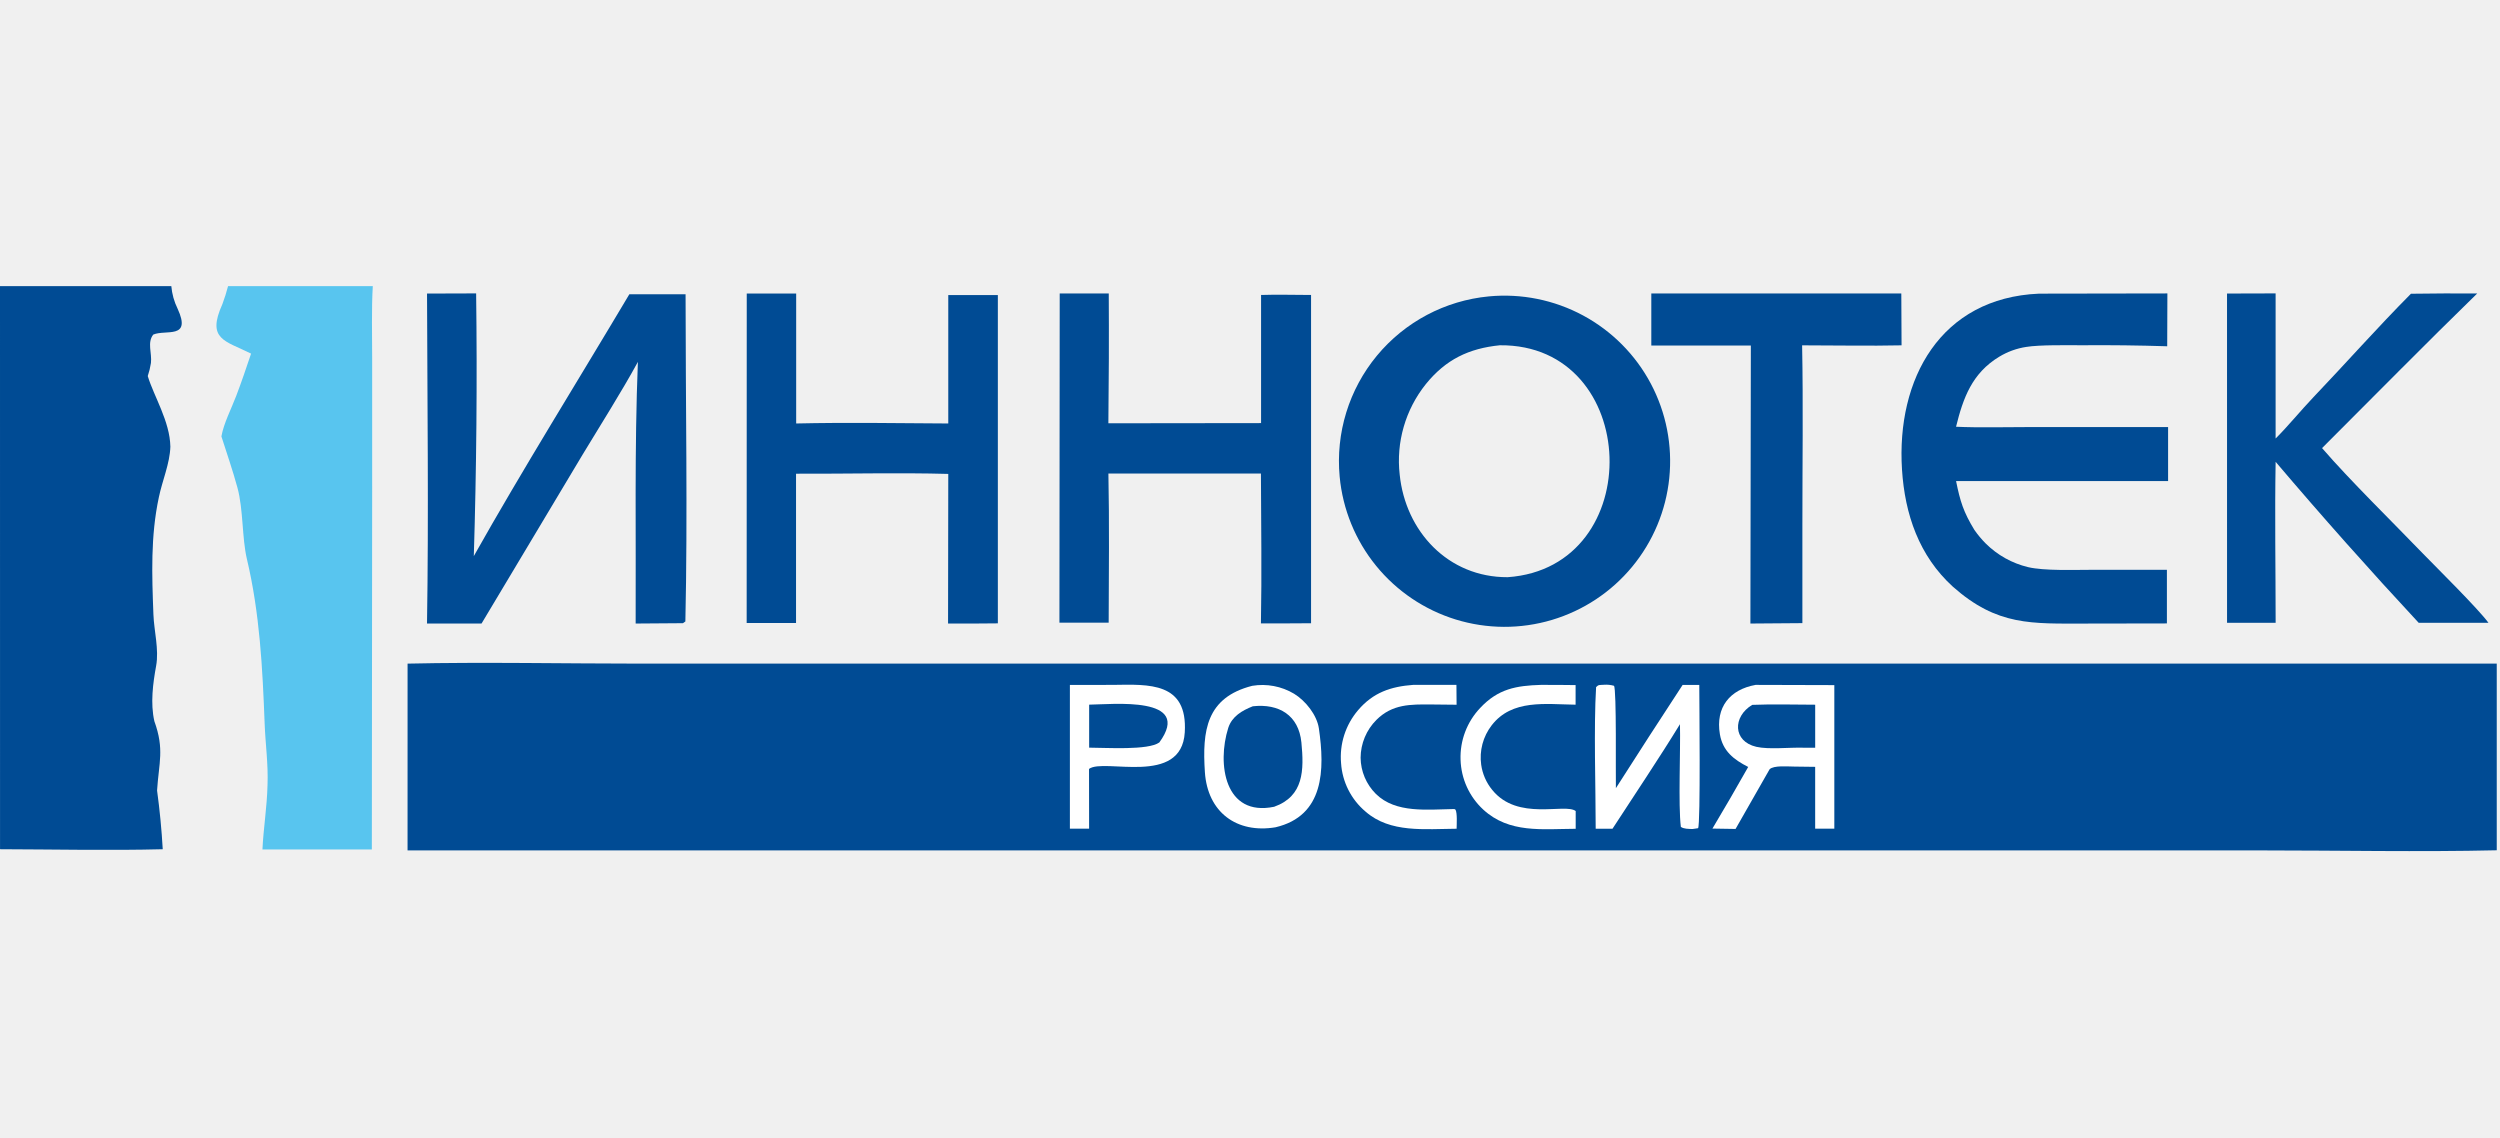
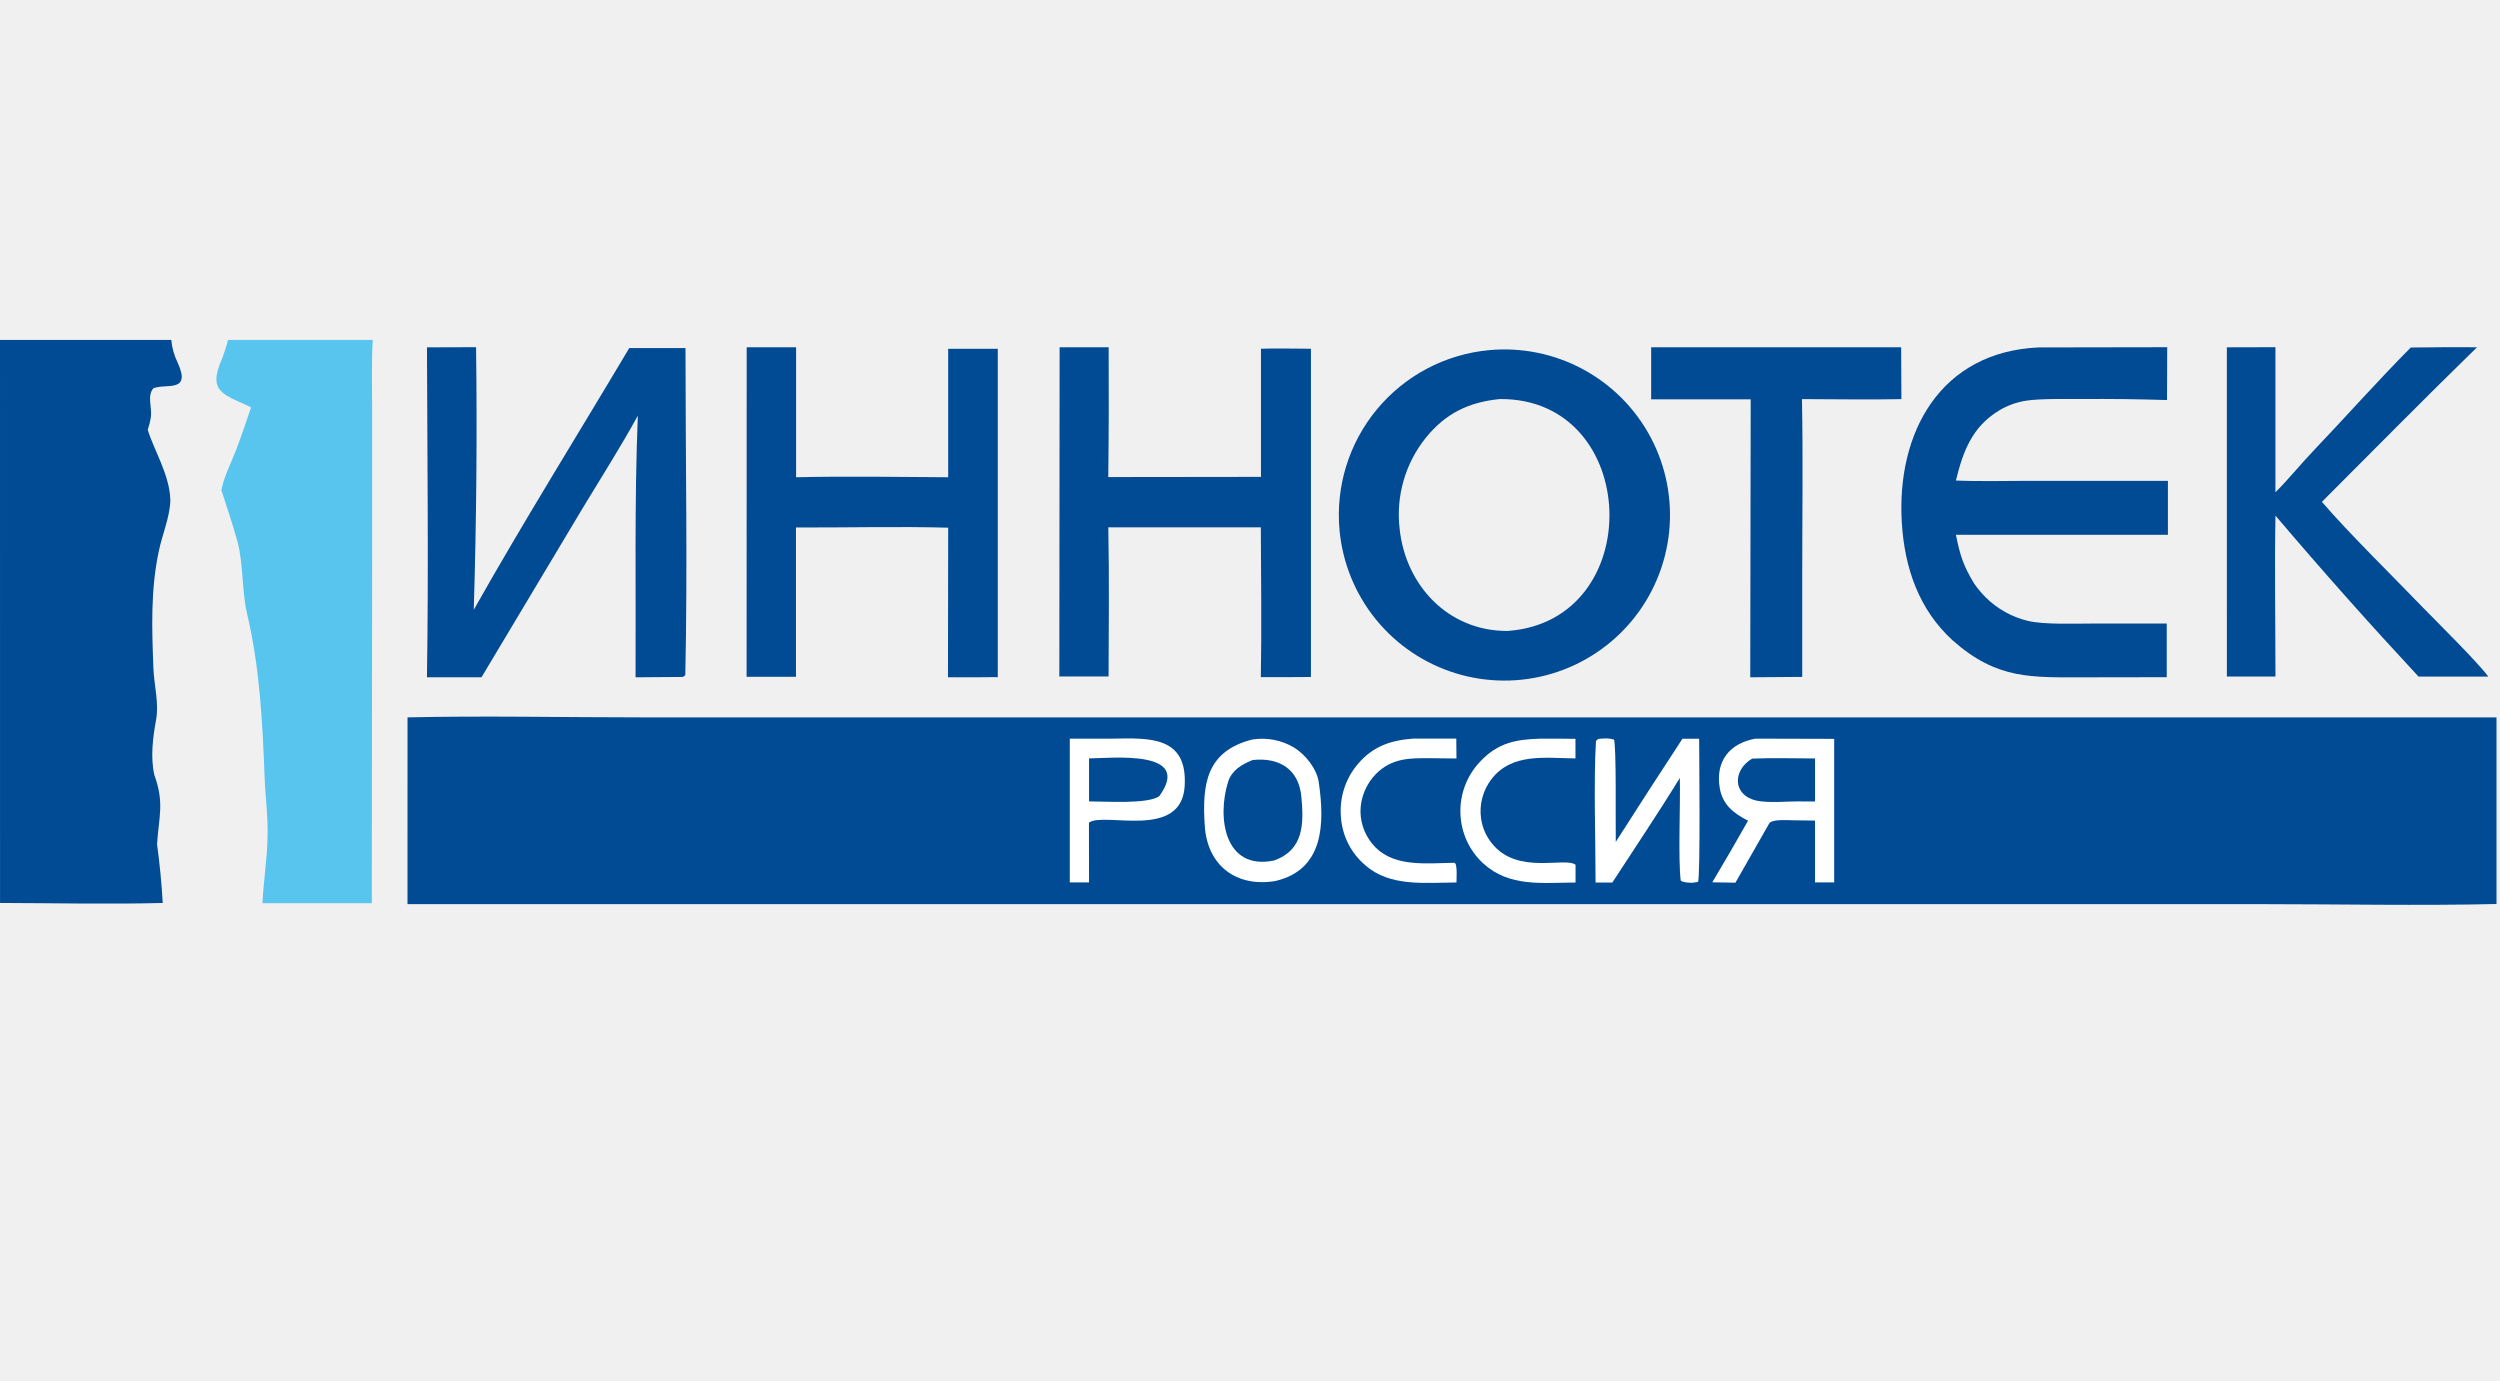
- <svg xmlns="http://www.w3.org/2000/svg" width="255" height="116" viewBox="0 0 255 116" fill="none">
-   <path d="M41.573 67.69C49.241 67.516 57.676 67.69 65.413 67.69H254.668V86.728C246.923 86.912 238.449 86.742 230.66 86.742H41.57L41.573 67.69Z" fill="#004B94" />
-   <path d="M127.728 69.953C129.201 69.71 130.712 69.995 131.993 70.76C133.161 71.47 134.328 72.927 134.526 74.3C135.137 78.504 135.077 83.212 130.104 84.383C126.132 85.043 123.172 82.841 122.899 78.763C122.619 74.529 123.034 71.151 127.728 69.953Z" fill="white" />
-   <path d="M127.787 72.04C130.458 71.748 132.467 72.954 132.743 75.729C133.018 78.554 132.99 81.213 129.962 82.29C124.907 83.336 124.122 77.921 125.282 74.245C125.664 73.067 126.691 72.475 127.787 72.04Z" fill="#004B94" />
-   <path d="M179.07 69.859L187.101 69.882V84.526H185.147V78.218L183.029 78.191C182.366 78.191 180.926 78.045 180.499 78.466L177.027 84.553L174.668 84.515C175.909 82.435 177.125 80.34 178.316 78.229C176.84 77.478 175.72 76.61 175.428 74.892C174.965 72.136 176.452 70.33 179.07 69.859Z" fill="white" />
-   <path d="M178.726 71.896C180.709 71.811 183.131 71.874 185.149 71.88V76.266H183.944C182.567 76.222 180.397 76.467 179.145 76.175C176.741 75.619 176.719 73.102 178.726 71.896Z" fill="#004B94" />
-   <path d="M113.512 69.859C117.207 69.804 121.155 69.559 120.847 74.699C120.516 80.253 112.587 77.285 111.081 78.43L111.089 84.525H109.129V69.865L113.512 69.859Z" fill="white" />
-   <path d="M111.094 71.875C113.412 71.853 121.746 70.941 118.252 75.729C117.123 76.555 112.812 76.263 111.094 76.26V71.875Z" fill="#004B94" />
-   <path d="M171.626 69.865H173.327C173.327 71.478 173.468 84.038 173.206 84.476L172.631 84.561C172.204 84.542 171.772 84.561 171.447 84.344C171.171 82.1 171.425 76.528 171.356 73.868C169.228 77.351 166.717 81.073 164.473 84.534H162.76C162.76 80.2 162.554 74.212 162.802 70.085C163.063 69.81 163.151 69.884 163.611 69.846C163.953 69.821 164.297 69.856 164.627 69.95C164.902 70.289 164.787 79.165 164.82 80.393C167.068 76.867 169.337 73.358 171.626 69.865Z" fill="white" />
-   <path d="M144.151 69.857H148.556L148.572 71.883L145.998 71.856C143.87 71.842 142.023 71.806 140.393 73.43C139.37 74.454 138.792 75.838 138.782 77.285C138.796 78.674 139.357 80.003 140.343 80.982C142.38 82.987 145.629 82.56 148.344 82.521L148.462 82.587C148.655 82.956 148.581 84.055 148.575 84.531C145.357 84.55 141.794 84.991 139.283 82.78C138.556 82.168 137.961 81.415 137.532 80.566C137.104 79.718 136.851 78.792 136.789 77.844C136.705 76.874 136.815 75.898 137.112 74.971C137.409 74.044 137.887 73.186 138.518 72.445C140.059 70.63 141.871 70.027 144.151 69.857Z" fill="white" />
-   <path d="M157.171 69.859C158.335 69.859 159.541 69.859 160.711 69.879V71.878C157.658 71.839 154.222 71.291 152.146 73.989C151.711 74.554 151.393 75.199 151.21 75.888C151.027 76.576 150.983 77.295 151.081 78.001C151.212 78.943 151.601 79.831 152.204 80.567C154.814 83.802 159.621 81.888 160.72 82.725V84.537C157.308 84.553 153.949 85.024 151.29 82.576C150.585 81.926 150.018 81.141 149.62 80.267C149.223 79.394 149.005 78.45 148.977 77.491C148.943 76.522 149.103 75.556 149.446 74.65C149.79 73.743 150.311 72.914 150.979 72.211C152.807 70.256 154.665 69.934 157.171 69.859Z" fill="white" />
-   <path d="M0 29.186H17.475C17.544 29.984 17.761 30.763 18.113 31.482C19.573 34.651 16.91 33.583 15.635 34.126C14.991 34.932 15.514 36.017 15.396 37.025C15.326 37.477 15.218 37.923 15.071 38.357C15.688 40.416 17.331 42.969 17.378 45.565C17.323 47.288 16.552 49.026 16.2 50.736C15.352 54.695 15.495 58.665 15.649 62.687C15.71 64.339 16.233 66.247 15.925 67.918C15.602 69.697 15.327 71.734 15.745 73.565C16.784 76.445 16.203 77.78 16.021 80.63C16.293 82.618 16.485 84.615 16.599 86.621C11.277 86.764 5.371 86.635 0.003 86.621L0 29.186Z" fill="#004B94" />
-   <path d="M151.862 30.232C155.189 29.916 158.534 30.593 161.476 32.178C164.417 33.764 166.823 36.187 168.388 39.139C169.952 42.092 170.606 45.442 170.266 48.766C169.926 52.091 168.607 55.239 166.477 57.814C164.347 60.389 161.501 62.274 158.3 63.231C155.098 64.188 151.684 64.174 148.49 63.19C145.297 62.207 142.467 60.298 140.358 57.706C138.25 55.114 136.958 51.954 136.646 48.627C136.226 44.17 137.592 39.728 140.445 36.279C143.299 32.83 147.406 30.655 151.862 30.232ZM152.983 35.218C149.828 35.535 147.469 36.664 145.435 39.18C144.404 40.467 143.637 41.946 143.18 43.53C142.722 45.114 142.582 46.773 142.769 48.412C143.358 54.194 147.703 58.898 153.782 58.874C168.126 57.866 167.404 35.084 152.983 35.218Z" fill="#004B94" />
-   <path d="M23.262 29.186H38.025C37.887 31.488 37.961 34.282 37.961 36.62V49.475L37.928 86.643H33.559H26.769C26.874 84.457 27.235 82.326 27.287 80.063C27.372 78.001 27.072 75.872 26.995 73.827C26.778 68.158 26.497 62.555 25.186 57.032C24.674 54.865 24.826 51.969 24.22 49.744C23.749 48.007 23.132 46.237 22.584 44.513C22.816 43.189 23.6 41.68 24.093 40.383C24.644 38.935 25.117 37.539 25.61 36.069C22.945 34.737 21.056 34.635 22.681 31.028C22.907 30.425 23.101 29.81 23.262 29.186Z" fill="#58C5EF" />
-   <path d="M207.982 29.952L221.074 29.93L221.055 35.32C218.158 35.227 215.26 35.192 212.36 35.216C210.873 35.216 208.062 35.161 206.675 35.386C205.7 35.535 204.765 35.875 203.921 36.386C201.144 38.068 200.24 40.596 199.516 43.528C201.81 43.635 204.665 43.561 206.989 43.561H221.145V49.067H199.519C199.935 51.138 200.274 52.225 201.386 54.048C201.732 54.548 202.123 55.016 202.553 55.446C203.739 56.622 205.225 57.452 206.848 57.844C208.5 58.241 211.592 58.12 213.42 58.12H221.024V63.59L212.779 63.604C207.22 63.604 203.737 63.863 199.2 59.849C195.733 56.696 194.294 52.443 194.004 47.905C193.413 38.657 197.931 30.384 207.982 29.952Z" fill="#004B94" />
-   <path d="M43.557 29.943L48.566 29.927C48.681 38.858 48.602 47.789 48.329 56.721C53.246 47.98 59.03 38.698 64.193 30.015H69.928C69.928 40.912 70.148 52.558 69.908 63.389L69.66 63.565L64.837 63.601C64.881 54.769 64.71 45.722 65.065 36.912C63.452 39.877 61.211 43.417 59.435 46.355L49.116 63.601H43.555C43.731 52.561 43.588 40.992 43.557 29.943Z" fill="#004B94" />
-   <path d="M76.168 29.938H81.21V43.195C86.278 43.079 91.639 43.162 96.724 43.195V30.095H101.781V63.582L99.35 63.601H96.702L96.724 48.34C91.79 48.197 86.187 48.34 81.196 48.318V63.549H76.16L76.168 29.938Z" fill="#004B94" />
-   <path d="M108.09 29.935H113.093C113.12 34.34 113.107 38.754 113.054 43.175L128.629 43.156V30.087C130.22 30.029 132.114 30.087 133.728 30.087V63.571L131.288 63.585H128.615C128.709 58.574 128.634 53.326 128.615 48.302H113.057C113.159 53.304 113.101 58.489 113.084 63.513H108.062L108.09 29.935Z" fill="#004B94" />
-   <path d="M227.156 29.941L232.112 29.927V44.728C233.334 43.522 234.722 41.821 235.953 40.532C239.257 37.069 242.544 33.355 245.917 29.962C248.169 29.93 250.423 29.919 252.678 29.932C247.376 35.097 242.087 40.474 236.85 45.705C239.678 48.982 244.099 53.31 247.155 56.481C248.584 57.949 252.805 62.123 253.824 63.527H246.707C241.72 58.163 236.856 52.69 232.115 47.107C232.018 52.492 232.115 58.12 232.115 63.524H227.159L227.156 29.941Z" fill="#004B94" />
-   <path d="M168.434 29.935H193.934L193.959 35.224C190.685 35.298 187.12 35.224 183.816 35.224C183.934 41.245 183.841 47.547 183.843 53.591V63.56L178.541 63.601L178.587 35.243H168.434V29.935Z" fill="#004B94" />
+ <svg xmlns="http://www.w3.org/2000/svg" width="239" height="132" viewBox="0 0 239 132" fill="none">
+   <path d="M38.96 68.581C46.145 68.418 54.051 68.581 61.302 68.581H238.666V86.423C231.408 86.596 223.466 86.436 216.167 86.436H38.957L38.96 68.581Z" fill="#004B94" />
+   <path d="M119.702 70.702C121.082 70.474 122.498 70.742 123.699 71.458C124.793 72.124 125.887 73.489 126.073 74.776C126.645 78.716 126.589 83.128 121.929 84.225C118.206 84.844 115.432 82.78 115.176 78.959C114.913 74.99 115.303 71.824 119.702 70.702Z" fill="white" />
+   <path d="M119.76 72.658C122.263 72.384 124.147 73.514 124.405 76.115C124.663 78.762 124.637 81.255 121.799 82.264C117.061 83.244 116.326 78.169 117.412 74.724C117.771 73.62 118.733 73.065 119.76 72.658Z" fill="#004B94" />
+   <path d="M167.821 70.614L175.348 70.635V84.359H173.516V78.448L171.531 78.422C170.91 78.422 169.56 78.285 169.16 78.68L165.907 84.385L163.695 84.349C164.858 82.4 165.998 80.436 167.114 78.458C165.731 77.754 164.681 76.941 164.407 75.331C163.974 72.748 165.367 71.056 167.821 70.614Z" fill="white" />
+   <path d="M167.498 72.523C169.356 72.443 171.627 72.503 173.518 72.508V76.618H172.388C171.098 76.577 169.065 76.806 167.891 76.533C165.638 76.012 165.617 73.653 167.498 72.523Z" fill="#004B94" />
+   <path d="M106.381 70.614C109.844 70.562 113.544 70.333 113.255 75.15C112.945 80.355 105.514 77.573 104.103 78.646L104.111 84.359H102.273V70.619L106.381 70.614Z" fill="white" />
+   <path d="M104.113 72.503C106.286 72.482 114.096 71.628 110.822 76.115C109.764 76.889 105.723 76.616 104.113 76.613V72.503Z" fill="#004B94" />
+   <path d="M160.845 70.62H162.439C162.439 72.132 162.571 83.903 162.326 84.313L161.787 84.393C161.387 84.375 160.982 84.393 160.677 84.189C160.419 82.086 160.657 76.864 160.592 74.371C158.597 77.635 156.244 81.124 154.141 84.367H152.537C152.537 80.306 152.343 74.694 152.575 70.826C152.82 70.568 152.903 70.638 153.334 70.601C153.654 70.578 153.977 70.611 154.286 70.7C154.544 71.017 154.436 79.335 154.467 80.486C156.574 77.182 158.7 73.893 160.845 70.62Z" fill="white" />
+   <path d="M135.093 70.612H139.221L139.237 72.511L136.824 72.485C134.83 72.472 133.098 72.439 131.571 73.961C130.613 74.92 130.07 76.218 130.061 77.573C130.075 78.876 130.6 80.12 131.524 81.038C133.434 82.917 136.478 82.517 139.022 82.481L139.133 82.543C139.314 82.888 139.244 83.918 139.239 84.364C136.223 84.382 132.884 84.795 130.531 82.723C129.85 82.149 129.292 81.444 128.89 80.649C128.488 79.854 128.251 78.986 128.193 78.097C128.115 77.188 128.218 76.273 128.496 75.405C128.775 74.536 129.222 73.731 129.814 73.037C131.259 71.337 132.956 70.772 135.093 70.612Z" fill="white" />
+   <path d="M147.296 70.614C148.388 70.614 149.518 70.614 150.614 70.632V72.506C147.753 72.47 144.533 71.956 142.587 74.485C142.18 75.014 141.881 75.618 141.71 76.264C141.538 76.909 141.497 77.583 141.589 78.244C141.712 79.127 142.076 79.959 142.642 80.649C145.088 83.681 149.593 81.887 150.622 82.672V84.37C147.425 84.385 144.277 84.826 141.785 82.532C141.124 81.922 140.593 81.187 140.22 80.368C139.848 79.55 139.643 78.665 139.617 77.767C139.586 76.859 139.735 75.953 140.057 75.103C140.379 74.254 140.867 73.477 141.493 72.818C143.207 70.986 144.948 70.684 147.296 70.614Z" fill="white" />
+   <path d="M0 32.496H16.377C16.442 33.245 16.645 33.974 16.975 34.648C18.343 37.618 15.848 36.617 14.653 37.125C14.049 37.881 14.54 38.898 14.429 39.842C14.364 40.267 14.262 40.684 14.124 41.091C14.702 43.021 16.242 45.413 16.286 47.846C16.235 49.462 15.512 51.09 15.182 52.692C14.387 56.402 14.521 60.123 14.666 63.893C14.723 65.441 15.213 67.229 14.924 68.795C14.622 70.462 14.364 72.371 14.756 74.087C15.729 76.786 15.185 78.037 15.014 80.708C15.269 82.571 15.45 84.442 15.556 86.323C10.569 86.457 5.034 86.335 0.003 86.323L0 32.496Z" fill="#004B94" />
+   <path d="M142.324 33.477C145.441 33.18 148.577 33.815 151.333 35.301C154.09 36.787 156.344 39.057 157.81 41.824C159.276 44.591 159.888 47.731 159.57 50.846C159.251 53.961 158.016 56.913 156.02 59.325C154.024 61.738 151.356 63.505 148.356 64.402C145.355 65.299 142.156 65.285 139.164 64.364C136.171 63.442 133.518 61.653 131.542 59.224C129.566 56.794 128.355 53.833 128.062 50.715C127.668 46.538 128.95 42.376 131.624 39.144C134.299 35.911 138.147 33.873 142.324 33.477ZM143.373 38.15C140.417 38.446 138.205 39.504 136.298 41.863C135.332 43.069 134.614 44.454 134.185 45.939C133.756 47.423 133.626 48.978 133.8 50.514C134.352 55.932 138.424 60.342 144.122 60.319C157.564 59.374 156.888 38.024 143.373 38.15Z" fill="#004B94" />
+   <path d="M21.801 32.496H35.636C35.507 34.654 35.577 37.273 35.577 39.463V51.51L35.546 86.343H31.451H25.088C25.186 84.294 25.524 82.297 25.573 80.177C25.653 78.244 25.372 76.249 25.299 74.332C25.096 69.02 24.832 63.769 23.604 58.593C23.124 56.562 23.266 53.848 22.699 51.763C22.257 50.135 21.679 48.476 21.166 46.861C21.383 45.62 22.118 44.206 22.58 42.99C23.096 41.633 23.54 40.325 24.002 38.947C21.504 37.698 19.734 37.603 21.256 34.223C21.468 33.657 21.649 33.081 21.801 32.496Z" fill="#58C5EF" />
+   <path d="M194.917 33.214L207.186 33.193L207.168 38.245C204.454 38.157 201.738 38.125 199.02 38.147C197.627 38.147 194.992 38.096 193.692 38.307C192.779 38.447 191.902 38.765 191.112 39.244C188.508 40.82 187.662 43.189 186.983 45.937C189.133 46.038 191.808 45.968 193.986 45.968H207.253V51.128H186.986C187.375 53.069 187.693 54.088 188.735 55.796C189.06 56.265 189.426 56.703 189.829 57.107C190.941 58.209 192.333 58.986 193.854 59.354C195.403 59.726 198.3 59.612 200.013 59.612H207.14V64.739L199.412 64.752C194.203 64.752 190.939 64.994 186.687 61.233C183.438 58.278 182.089 54.292 181.818 50.039C181.263 41.373 185.497 33.619 194.917 33.214Z" fill="#004B94" />
+   <path d="M40.819 33.206L45.512 33.191C45.621 41.561 45.547 49.931 45.291 58.301C49.899 50.109 55.32 41.411 60.158 33.273H65.532C65.532 43.486 65.739 54.4 65.514 64.55L65.282 64.716L60.761 64.749C60.803 56.472 60.643 47.993 60.976 39.736C59.464 42.515 57.363 45.834 55.699 48.587L46.029 64.749H40.816C40.981 54.403 40.847 43.56 40.819 33.206Z" fill="#004B94" />
+   <path d="M71.383 33.201H76.107V45.625C80.857 45.517 85.881 45.594 90.647 45.625V33.348H95.387V64.731L93.108 64.749H90.626L90.647 50.447C86.023 50.313 80.772 50.447 76.094 50.427V64.7H71.375L71.383 33.201Z" fill="#004B94" />
+   <path d="M101.299 33.198H105.988C106.013 37.327 106.001 41.463 105.951 45.607L120.548 45.589V33.34C122.039 33.286 123.814 33.34 125.326 33.34V64.721L123.04 64.734H120.535C120.623 60.038 120.553 55.12 120.535 50.411H105.954C106.049 55.099 105.995 59.958 105.98 64.667H101.273L101.299 33.198Z" fill="#004B94" />
+   <path d="M212.887 33.203L217.531 33.191V47.062C218.677 45.932 219.977 44.337 221.131 43.13C224.227 39.884 227.308 36.403 230.468 33.224C232.579 33.193 234.691 33.184 236.805 33.196C231.836 38.036 226.879 43.075 221.972 47.978C224.622 51.048 228.765 55.104 231.629 58.077C232.969 59.452 236.924 63.364 237.879 64.68H231.209C226.535 59.653 221.977 54.524 217.534 49.291C217.443 54.338 217.534 59.612 217.534 64.677H212.889L212.887 33.203Z" fill="#004B94" />
+   <path d="M157.852 33.198H181.75L181.773 38.155C178.705 38.225 175.364 38.155 172.267 38.155C172.378 43.798 172.291 49.704 172.293 55.368V64.711L167.324 64.749L167.367 38.173H157.852V33.198Z" fill="#004B94" />
</svg>
